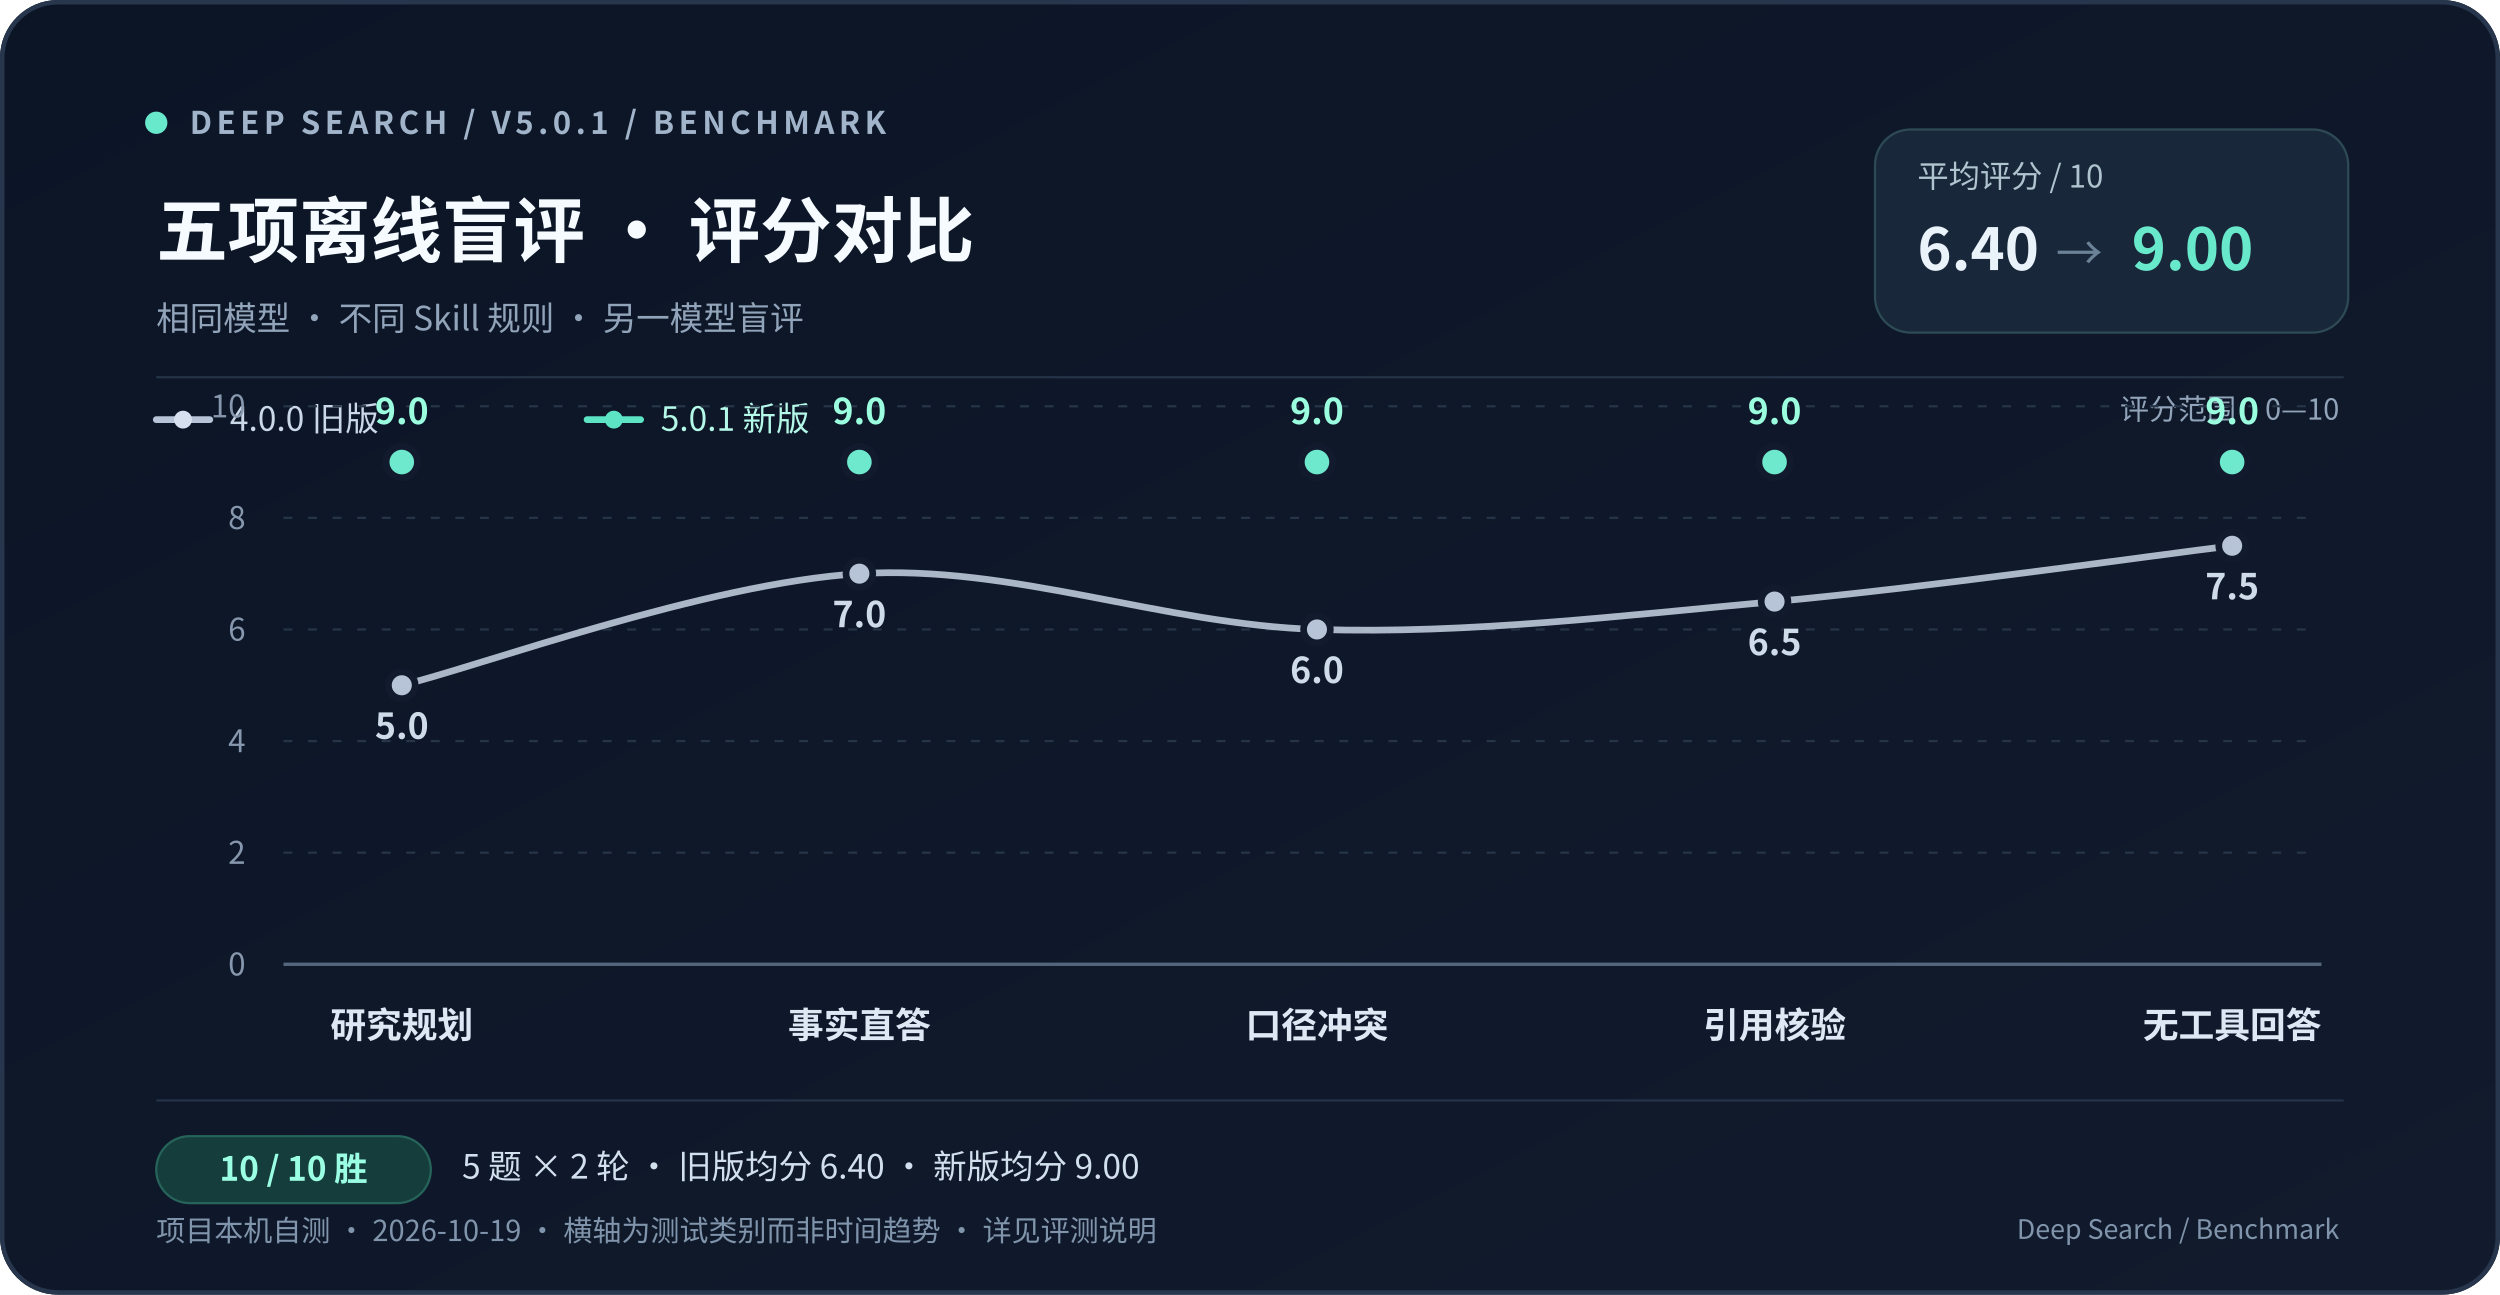
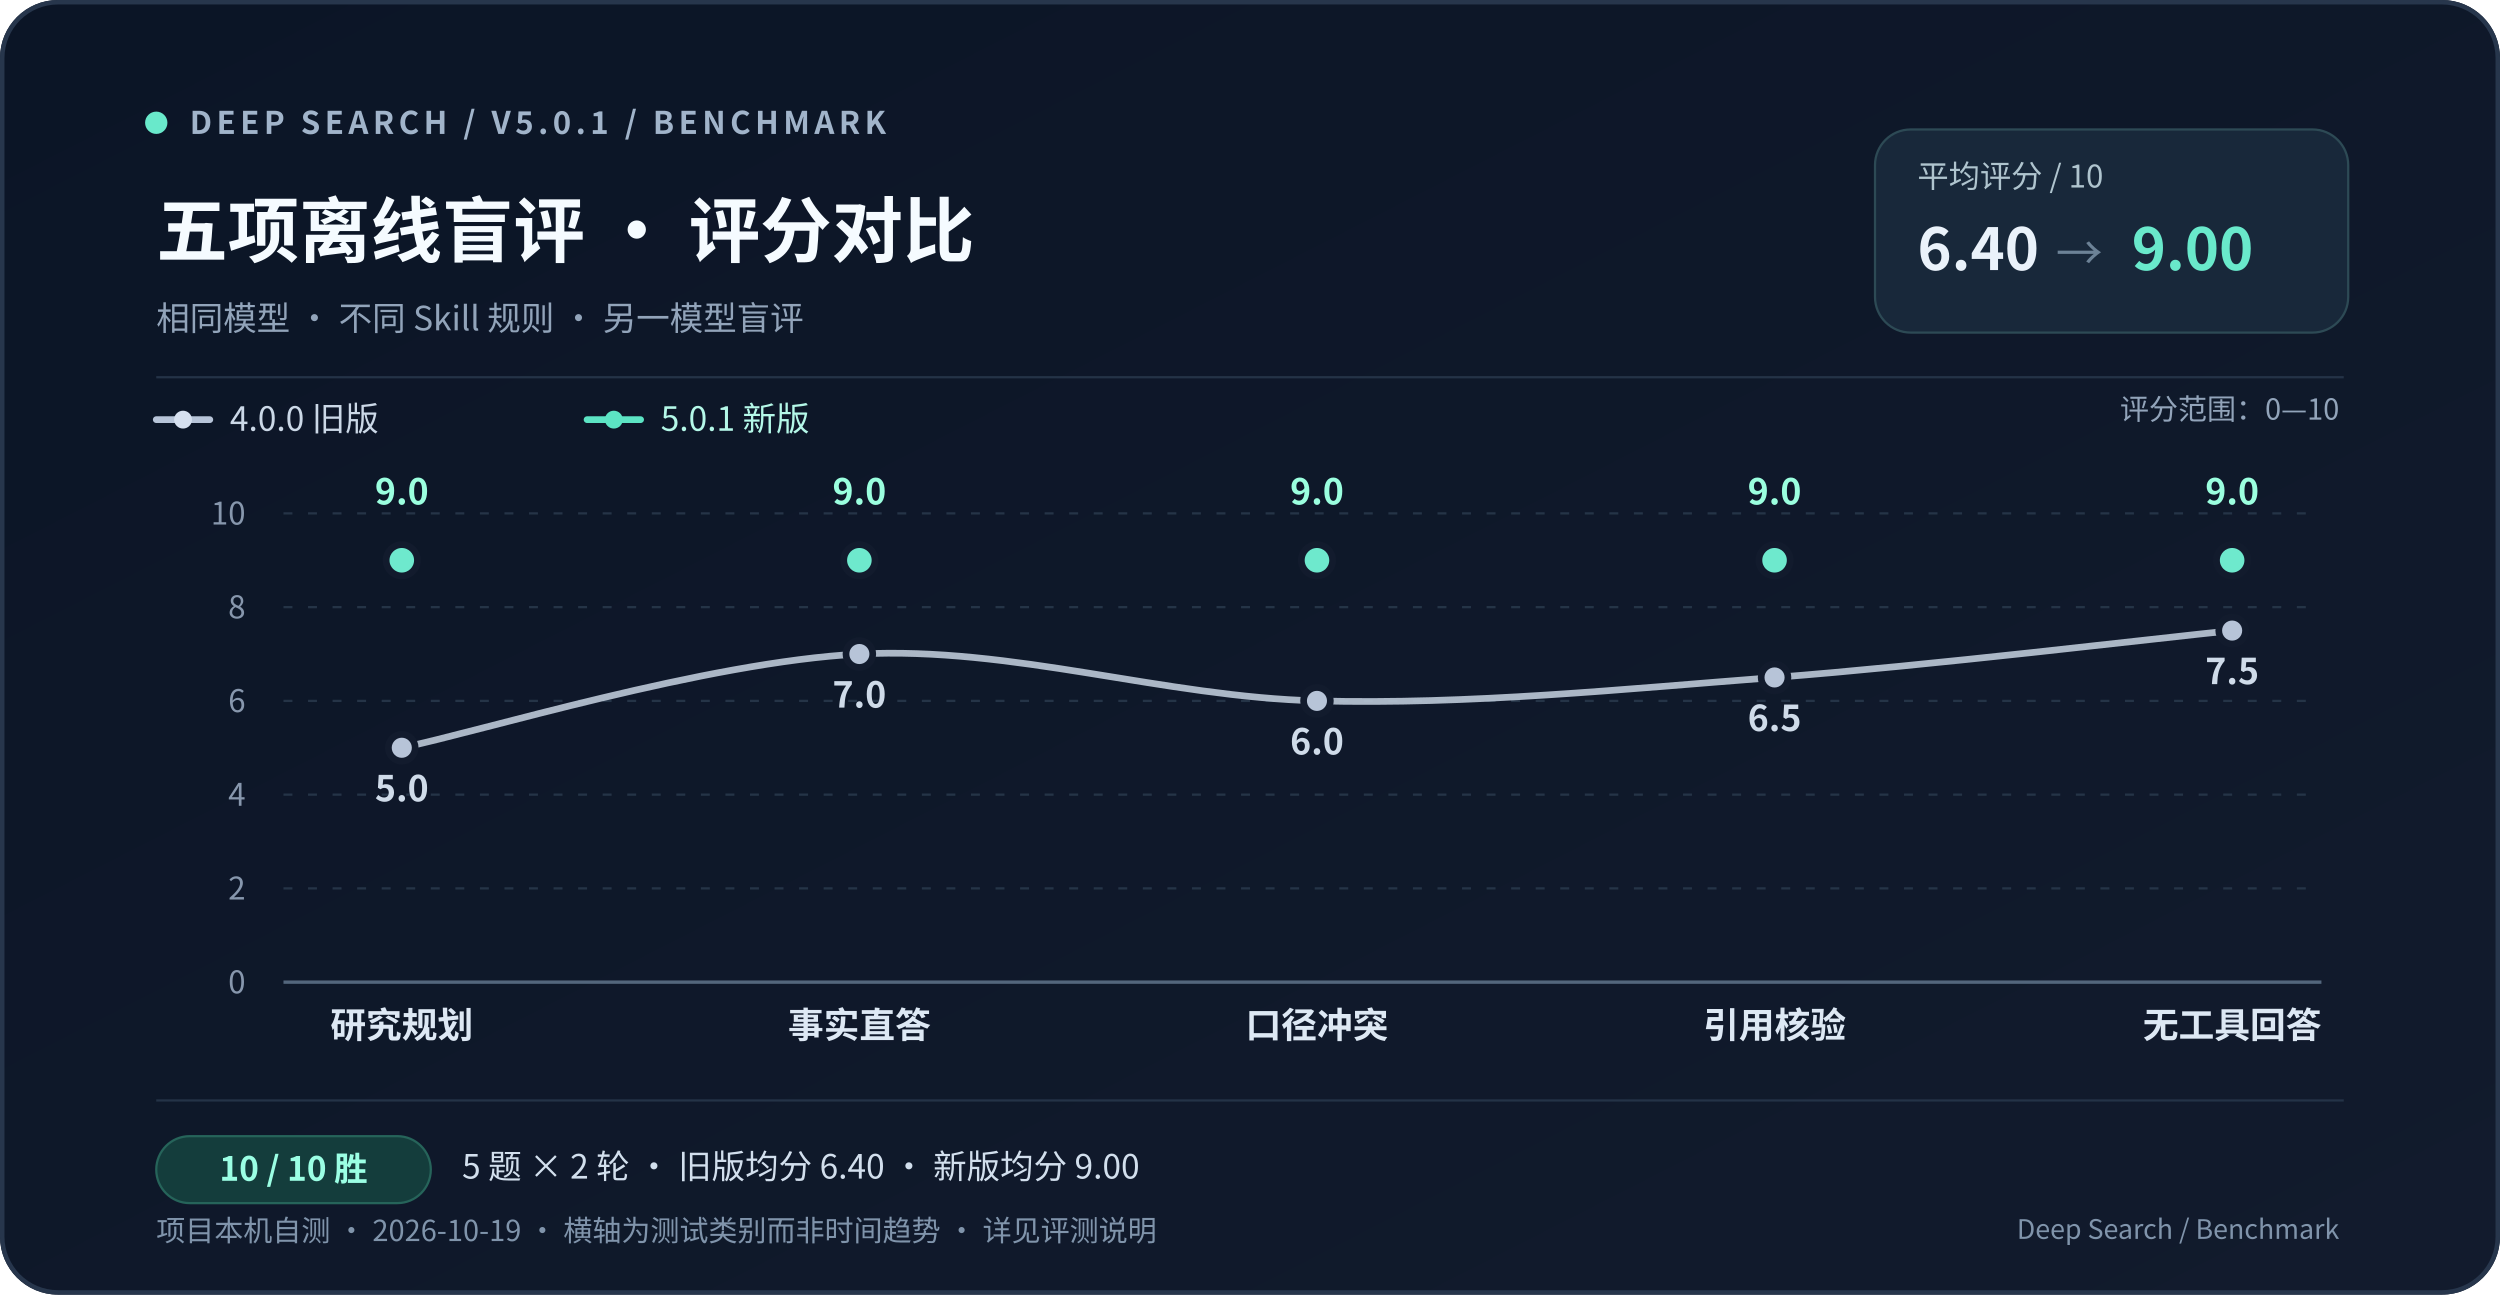
<svg xmlns="http://www.w3.org/2000/svg" width="1120" height="580" viewBox="0 0 1120 580" role="img" aria-labelledby="chartTitle chartDesc">
  <defs>
    <linearGradient id="canvas" x1="0" y1="0" x2="1" y2="1">
      <stop offset="0%" stop-color="#0B1526" />
      <stop offset="100%" stop-color="#121B2D" />
    </linearGradient>
    <linearGradient id="newLine" x1="0" y1="0" x2="1" y2="0">
      <stop offset="0%" stop-color="#83F2DB" />
      <stop offset="100%" stop-color="#36CFAE" />
    </linearGradient>
    <style>
    text {font-family:-apple-system,BlinkMacSystemFont,"Segoe UI","Noto Sans CJK SC","PingFang SC","Microsoft YaHei",sans-serif;}
    .muted{fill:#92A4BA} .tick{font-size:14px;fill:#8797AD} .xlabel{font-size:16px;fill:#DDE8F4;font-weight:550}
  </style>
  </defs>
  <rect x="0" y="0" width="1120" height="580" rx="26" fill="url(#canvas)" />
  <rect x="1" y="1" width="1118" height="578" rx="25" fill="none" stroke="#27364C" stroke-width="2" />
  <circle cx="70" cy="55" r="5" fill="#69E9CB" />
  <text x="85" y="60" font-size="14" font-weight="700" letter-spacing="2" fill="#A1B4CA">DEEP SEARCH  /  V5.0.1  /  BENCHMARK</text>
  <text x="70" y="115" font-size="32" font-weight="700" fill="#F5FBFF">五项离线盲评 · 评分对比</text>
  <text x="70" y="148" font-size="15" class="muted">相同模型 · 不同 Skill 规则 · 另一模型盲评</text>
  <rect x="840" y="58" width="212" height="91" rx="16" fill="#18283A" stroke="#2D4A55" />
  <text x="859" y="84" font-size="14" fill="#AFC4CE">平均评分 / 10</text>
  <text x="859" y="121" font-size="26" font-weight="750" fill="#EAF2FA">6.40</text>
  <text x="921" y="121" font-size="21" fill="#6C8296">→</text>
  <text x="955" y="121" font-size="26" font-weight="750" fill="#69E9CB">9.00</text>
  <line x1="70" x2="1050" y1="169" y2="169" stroke="#243347" />
  <line x1="70" x2="94" y1="188" y2="188" stroke="#B7C4D8" stroke-width="3" stroke-linecap="round" />
  <circle cx="82" cy="188" r="4" fill="#D6E0EF" />
  <text x="103" y="193" font-size="15" fill="#CBD8E7">4.0.0 旧版</text>
  <line x1="263" x2="287" y1="188" y2="188" stroke="#5CE4C4" stroke-width="3" stroke-linecap="round" />
  <circle cx="275" cy="188" r="4" fill="#5CE4C4" />
  <text x="296" y="193" font-size="15" fill="#B4F8E8">5.0.1 新版</text>
  <text x="1048" y="188" text-anchor="end" font-size="13" class="muted">评分范围：0—10</text>
-   <line x1="127" y1="432" x2="1040" y2="432" stroke="#53667C" stroke-width="1.5" stroke-dasharray="none" />
-   <text x="110" y="437" text-anchor="end" class="tick">0</text>
-   <line x1="127" y1="382" x2="1040" y2="382" stroke="#253447" stroke-width="1" stroke-dasharray="4 7" />
-   <text x="110" y="387" text-anchor="end" class="tick">2</text>
-   <line x1="127" y1="332" x2="1040" y2="332" stroke="#253447" stroke-width="1" stroke-dasharray="4 7" />
-   <text x="110" y="337" text-anchor="end" class="tick">4</text>
-   <line x1="127" y1="282" x2="1040" y2="282" stroke="#253447" stroke-width="1" stroke-dasharray="4 7" />
-   <text x="110" y="287" text-anchor="end" class="tick">6</text>
-   <line x1="127" y1="232" x2="1040" y2="232" stroke="#253447" stroke-width="1" stroke-dasharray="4 7" />
-   <text x="110" y="237" text-anchor="end" class="tick">8</text>
-   <line x1="127" y1="182" x2="1040" y2="182" stroke="#253447" stroke-width="1" stroke-dasharray="4 7" />
-   <text x="110" y="187" text-anchor="end" class="tick">10</text>
-   <path d="M 180 307 C 214.167 298.667, 316.667 261.167, 385 257 C 453.333 252.833, 521.667 279.917, 590 282 C 658.333 284.083, 726.667 275.75, 795 269.5 C 863.333 263.25, 965.833 248.667, 1000 244.5" fill="none" stroke="#C0CCDB" stroke-width="3" stroke-linecap="round" stroke-linejoin="round" opacity=".88" />
-   <path d="M 180 207 L 385 207 L 590 207 L 795 207 L 1000 207" fill="none" stroke="url(#newLine)" stroke-width="4" stroke-linecap="round" />
-   <circle cx="180" cy="307" r="6" fill="#B7C4D8" stroke="#121B2D" stroke-width="3" />
-   <circle cx="180" cy="207" r="7" fill="#6EE9CD" stroke="#121B2D" stroke-width="3" />
-   <text x="180" y="190" text-anchor="middle" font-size="16" font-weight="700" fill="#9BFFDF">9.0</text>
-   <text x="180" y="331" text-anchor="middle" font-size="16" font-weight="650" fill="#CFDBE9">5.0</text>
+   <line x1="127" y1="440" x2="1040" y2="440" stroke="#53667C" stroke-width="1.5" stroke-dasharray="none" />
+   <text x="110" y="445" text-anchor="end" class="tick">0</text>
+   <line x1="127" y1="398" x2="1040" y2="398" stroke="#253447" stroke-width="1" stroke-dasharray="4 7" />
+   <text x="110" y="403" text-anchor="end" class="tick">2</text>
+   <line x1="127" y1="356" x2="1040" y2="356" stroke="#253447" stroke-width="1" stroke-dasharray="4 7" />
+   <text x="110" y="361" text-anchor="end" class="tick">4</text>
+   <line x1="127" y1="314" x2="1040" y2="314" stroke="#253447" stroke-width="1" stroke-dasharray="4 7" />
+   <text x="110" y="319" text-anchor="end" class="tick">6</text>
+   <line x1="127" y1="272" x2="1040" y2="272" stroke="#253447" stroke-width="1" stroke-dasharray="4 7" />
+   <text x="110" y="277" text-anchor="end" class="tick">8</text>
+   <line x1="127" y1="230" x2="1040" y2="230" stroke="#253447" stroke-width="1" stroke-dasharray="4 7" />
+   <text x="110" y="235" text-anchor="end" class="tick">10</text>
+   <path d="M 180 335 C 214.167 328, 316.667 296.5, 385 293 C 453.333 289.5, 521.667 312.25, 590 314 C 658.333 315.75, 726.667 308.75, 795 303.5 C 863.333 298.25, 965.833 286, 1000 282.5" fill="none" stroke="#C0CCDB" stroke-width="3" stroke-linecap="round" stroke-linejoin="round" opacity=".88" />
+   <path d="M 180 251 L 385 251 L 590 251 L 795 251 L 1000 251" fill="none" stroke="url(#newLine)" stroke-width="4" stroke-linecap="round" />
+   <circle cx="180" cy="335" r="6" fill="#B7C4D8" stroke="#121B2D" stroke-width="3" />
+   <circle cx="180" cy="251" r="7" fill="#6EE9CD" stroke="#121B2D" stroke-width="3" />
+   <text x="180" y="226" text-anchor="middle" font-size="16" font-weight="700" fill="#9BFFDF">9.0</text>
+   <text x="180" y="359" text-anchor="middle" font-size="16" font-weight="650" fill="#CFDBE9">5.0</text>
  <text x="180" y="465" text-anchor="middle" class="xlabel">研究规划</text>
-   <circle cx="385" cy="257" r="6" fill="#B7C4D8" stroke="#121B2D" stroke-width="3" />
-   <circle cx="385" cy="207" r="7" fill="#6EE9CD" stroke="#121B2D" stroke-width="3" />
-   <text x="385" y="190" text-anchor="middle" font-size="16" font-weight="700" fill="#9BFFDF">9.0</text>
-   <text x="385" y="281" text-anchor="middle" font-size="16" font-weight="650" fill="#CFDBE9">7.0</text>
+   <circle cx="385" cy="293" r="6" fill="#B7C4D8" stroke="#121B2D" stroke-width="3" />
+   <circle cx="385" cy="251" r="7" fill="#6EE9CD" stroke="#121B2D" stroke-width="3" />
+   <text x="385" y="226" text-anchor="middle" font-size="16" font-weight="700" fill="#9BFFDF">9.0</text>
+   <text x="385" y="317" text-anchor="middle" font-size="16" font-weight="650" fill="#CFDBE9">7.0</text>
  <text x="385" y="465" text-anchor="middle" class="xlabel">事实直答</text>
-   <circle cx="590" cy="282" r="6" fill="#B7C4D8" stroke="#121B2D" stroke-width="3" />
-   <circle cx="590" cy="207" r="7" fill="#6EE9CD" stroke="#121B2D" stroke-width="3" />
-   <text x="590" y="190" text-anchor="middle" font-size="16" font-weight="700" fill="#9BFFDF">9.0</text>
-   <text x="590" y="306" text-anchor="middle" font-size="16" font-weight="650" fill="#CFDBE9">6.0</text>
+   <circle cx="590" cy="314" r="6" fill="#B7C4D8" stroke="#121B2D" stroke-width="3" />
+   <circle cx="590" cy="251" r="7" fill="#6EE9CD" stroke="#121B2D" stroke-width="3" />
+   <text x="590" y="226" text-anchor="middle" font-size="16" font-weight="700" fill="#9BFFDF">9.0</text>
+   <text x="590" y="338" text-anchor="middle" font-size="16" font-weight="650" fill="#CFDBE9">6.0</text>
  <text x="590" y="465" text-anchor="middle" class="xlabel">口径冲突</text>
-   <circle cx="795" cy="269.5" r="6" fill="#B7C4D8" stroke="#121B2D" stroke-width="3" />
-   <circle cx="795" cy="207" r="7" fill="#6EE9CD" stroke="#121B2D" stroke-width="3" />
-   <text x="795" y="190" text-anchor="middle" font-size="16" font-weight="700" fill="#9BFFDF">9.0</text>
-   <text x="795" y="293.5" text-anchor="middle" font-size="16" font-weight="650" fill="#CFDBE9">6.5</text>
+   <circle cx="795" cy="303.5" r="6" fill="#B7C4D8" stroke="#121B2D" stroke-width="3" />
+   <circle cx="795" cy="251" r="7" fill="#6EE9CD" stroke="#121B2D" stroke-width="3" />
+   <text x="795" y="226" text-anchor="middle" font-size="16" font-weight="700" fill="#9BFFDF">9.0</text>
+   <text x="795" y="327.5" text-anchor="middle" font-size="16" font-weight="650" fill="#CFDBE9">6.5</text>
  <text x="795" y="465" text-anchor="middle" class="xlabel">引用核验</text>
-   <circle cx="1000" cy="244.5" r="6" fill="#B7C4D8" stroke="#121B2D" stroke-width="3" />
-   <circle cx="1000" cy="207" r="7" fill="#6EE9CD" stroke="#121B2D" stroke-width="3" />
-   <text x="1000" y="190" text-anchor="middle" font-size="16" font-weight="700" fill="#9BFFDF">9.0</text>
-   <text x="1000" y="268.5" text-anchor="middle" font-size="16" font-weight="650" fill="#CFDBE9">7.5</text>
+   <circle cx="1000" cy="282.5" r="6" fill="#B7C4D8" stroke="#121B2D" stroke-width="3" />
+   <circle cx="1000" cy="251" r="7" fill="#6EE9CD" stroke="#121B2D" stroke-width="3" />
+   <text x="1000" y="226" text-anchor="middle" font-size="16" font-weight="700" fill="#9BFFDF">9.0</text>
+   <text x="1000" y="306.5" text-anchor="middle" font-size="16" font-weight="650" fill="#CFDBE9">7.5</text>
  <text x="1000" y="465" text-anchor="middle" class="xlabel">无工具回答</text>
  <line x1="70" x2="1050" y1="493" y2="493" stroke="#243347" />
  <rect x="70" y="509" width="123" height="30" rx="15" fill="#143D3C" stroke="#26645A" />
  <text x="131.5" y="529" text-anchor="middle" font-size="15" font-weight="700" fill="#9BFFE4">10 / 10 胜</text>
  <text x="207" y="528" font-size="15" fill="#D2DFED">5 题 × 2 轮 · 旧版均分 6.40 · 新版均分 9.00</text>
  <text x="70" y="556" font-size="13" fill="#8094AB">项目本机自测 · 2026-10-19 · 横轴为测试类别而非时间趋势 · 详见评测说明</text>
  <text x="1048" y="555" text-anchor="end" font-size="12" fill="#8094AB">Deep Search / Benchmark</text>
</svg>
